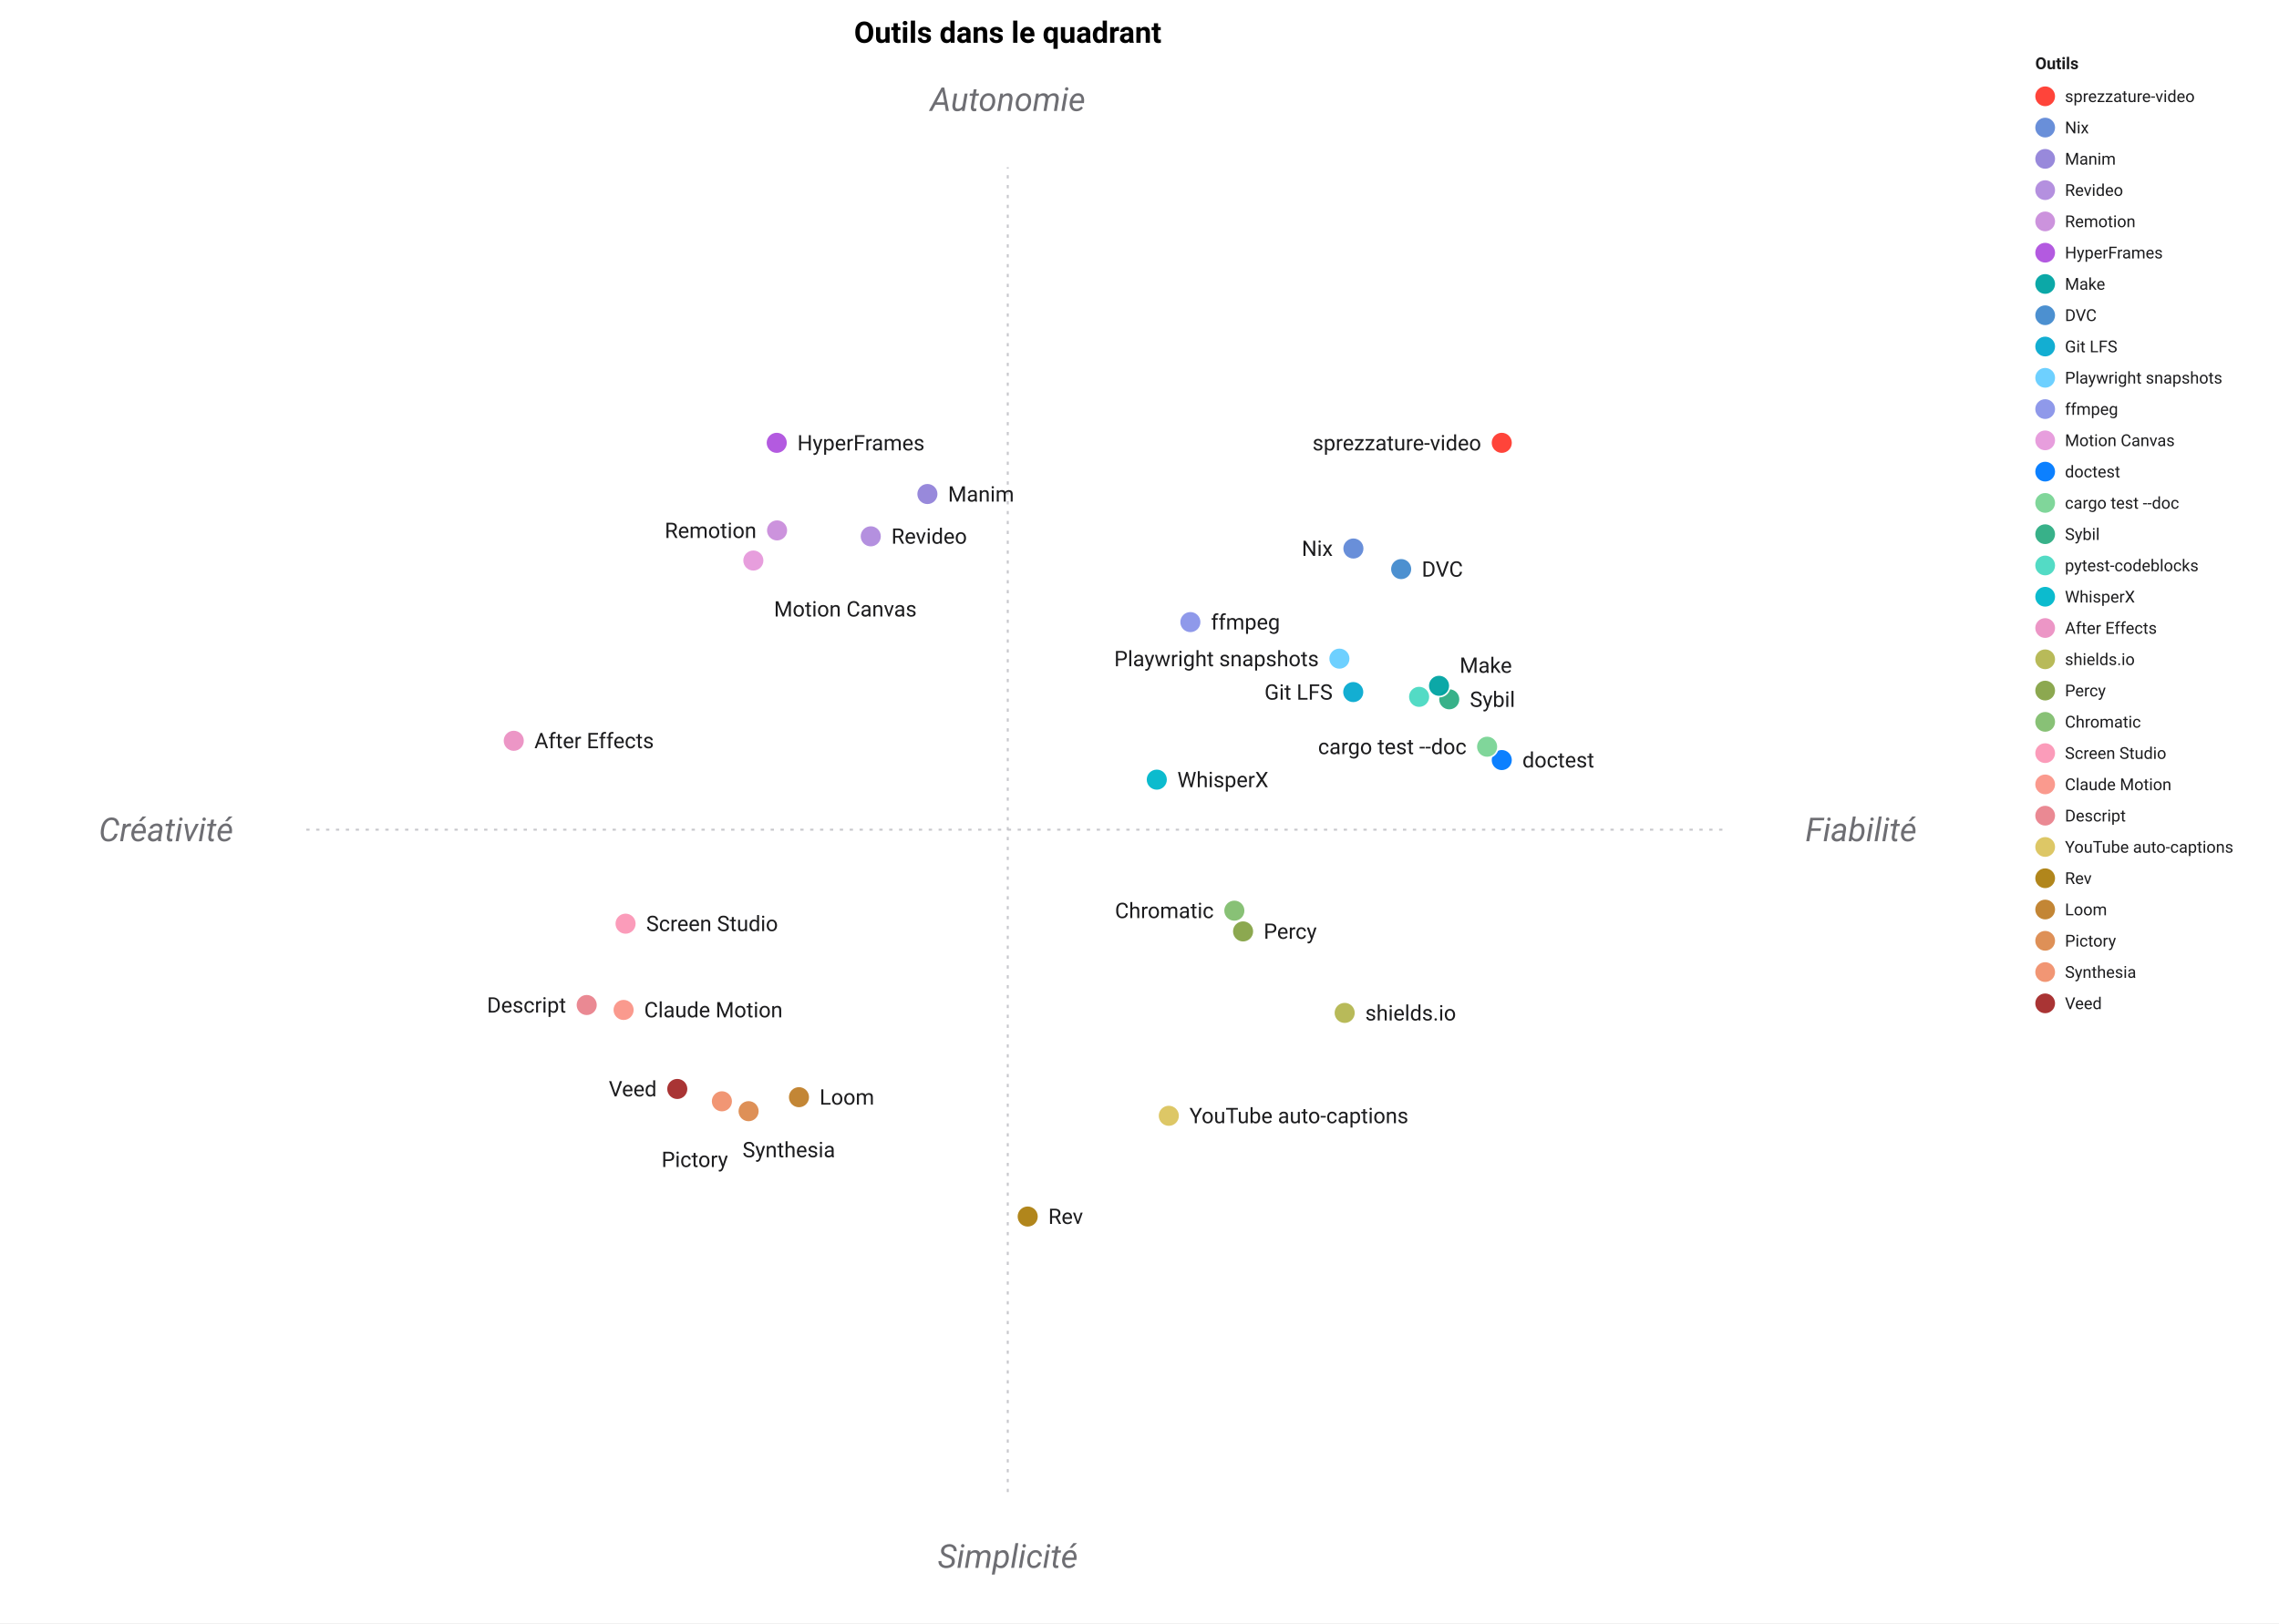
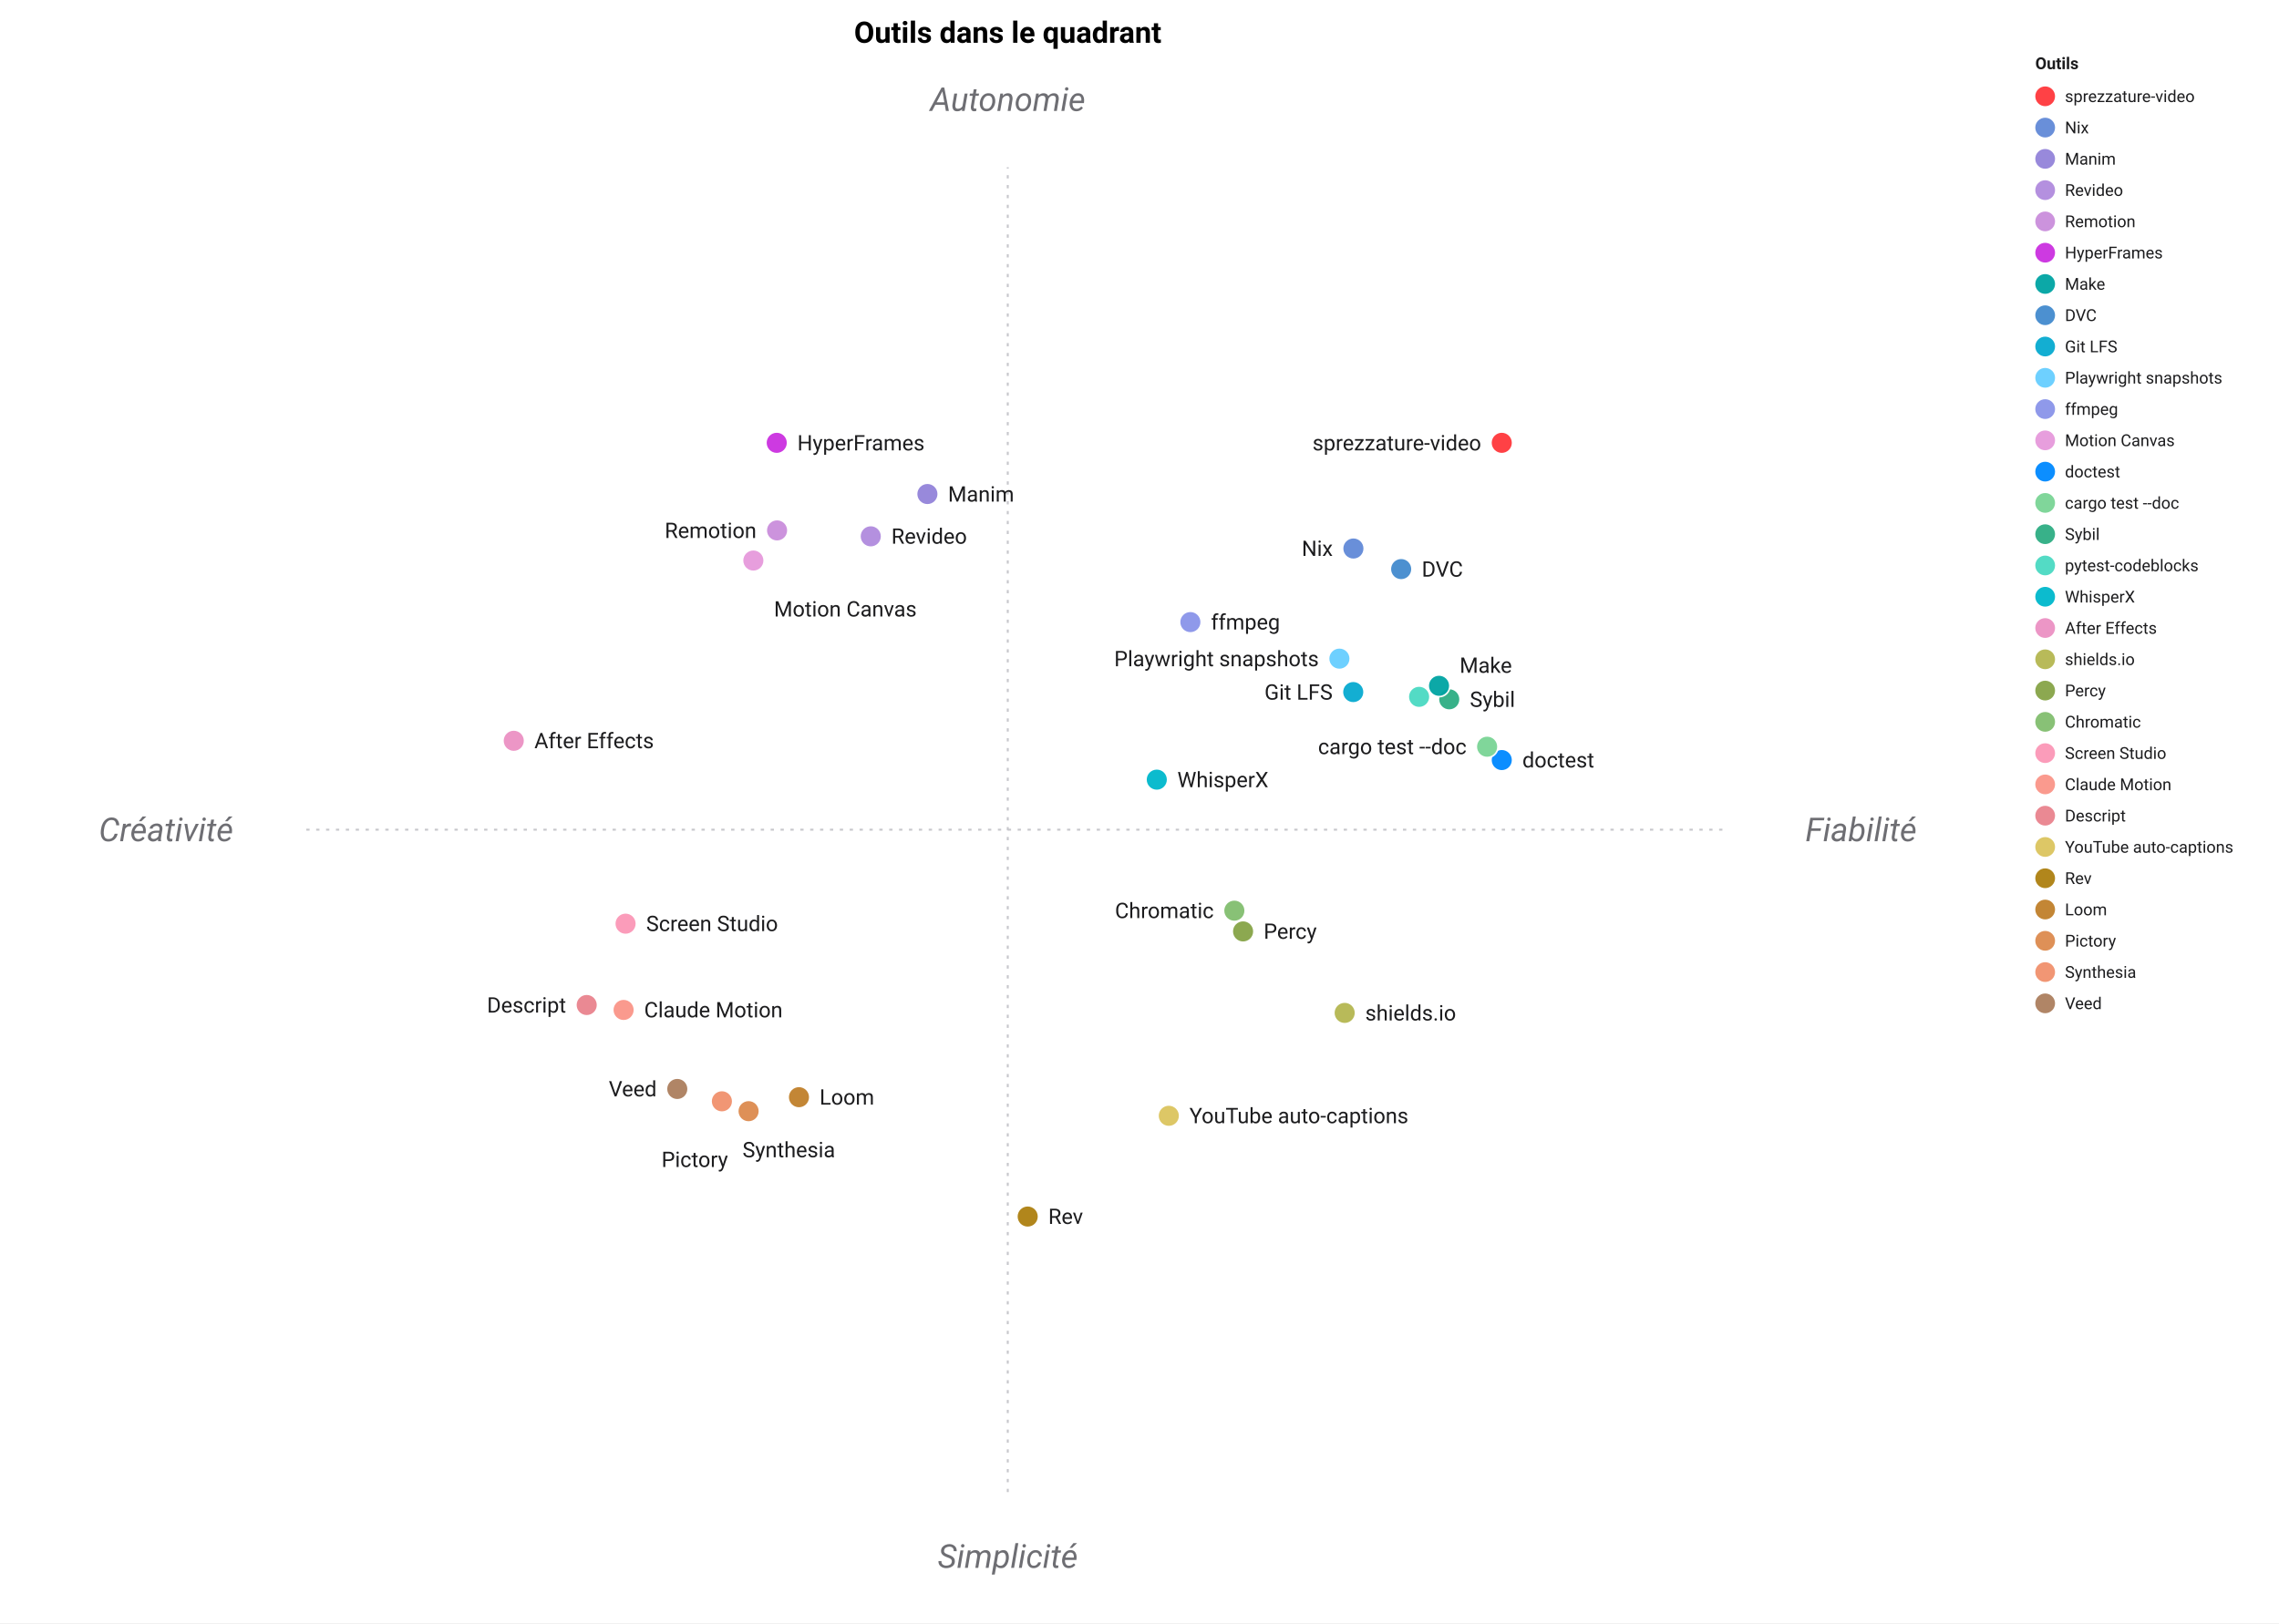
<svg xmlns="http://www.w3.org/2000/svg" width="1384" height="986" viewBox="0 0 1384 986" role="img" aria-labelledby="sp-title sp-desc" font-family="Roboto, -apple-system, Helvetica, Arial, sans-serif">
  <rect width="1384" height="986" fill="#FFFFFF" />
  <style>.sp-dot{cursor:pointer}.sp-dot:hover circle,.sp-dot:focus circle{stroke-width:2.4}.sp-dot:hover,.sp-dot:focus{filter:brightness(1.08);outline:none}</style>
  <line x1="186.0" y1="504.0" x2="1049.6" y2="504.0" stroke="#C7C7CC" stroke-width="1.2" stroke-dasharray="2,4" />
  <line x1="612.0" y1="906.4" x2="612.0" y2="101.6" stroke="#C7C7CC" stroke-width="1.2" stroke-dasharray="2,4" />
  <text data-pole="right" x="1164.0" y="511.0" font-size="20" font-style="italic" fill="#6E6E73" text-anchor="end">Fiabilité</text>
  <text data-pole="left" x="60.0" y="511.0" font-size="20" font-style="italic" fill="#6E6E73" text-anchor="start">Créativité</text>
  <text data-pole="top" x="612.0" y="67.4" font-size="20" font-style="italic" fill="#6E6E73" text-anchor="middle">Autonomie</text>
  <text data-pole="bottom" x="612.0" y="952.4" font-size="20" font-style="italic" fill="#6E6E73" text-anchor="middle">Simplicité</text>
  <g class="sp-dot" tabindex="0" role="img" aria-label="Outils: sprezzature-video Produit un film fini: 2 Étendue de l'animation: 1 Qualité visuelle du résultat: 2 Vérifie les revendications déclarées contre le code: 5 Attrape la dérive non déclarée: 5 Sous-titres fidèles au script: 5 Refabricable depuis un clone propre: 5 Déterminisme du résultat: 3 Local et hors ligne: 5 Gratuit ou ouvert: 5 Utilisable en intégration continue: 5 Tourne sans intervention humaine: 5 Installation légère: 3 Maturité et écosystème: 1">
-     <circle cx="912.0" cy="269.0" r="6.60" fill="#FF3B30" stroke="white" stroke-width="1" opacity="0.95" />
+     <circle cx="912.0" cy="269.0" r="6.60" fill="#FF383C" stroke="white" stroke-width="1" opacity="0.95" />
  </g>
  <text x="899.5" y="273.6" font-size="13" fill="#1C1C1E" text-anchor="end">sprezzature-video</text>
  <g class="sp-dot" tabindex="0" role="img" aria-label="Outils: Remotion Produit un film fini: 5 Étendue de l'animation: 5 Qualité visuelle du résultat: 5 Vérifie les revendications déclarées contre le code: 1 Attrape la dérive non déclarée: 1 Sous-titres fidèles au script: 2 Refabricable depuis un clone propre: 3 Déterminisme du résultat: 5 Local et hors ligne: 4 Gratuit ou ouvert: 2 Utilisable en intégration continue: 5 Tourne sans intervention humaine: 5 Installation légère: 2 Maturité et écosystème: 5">
    <circle cx="471.9" cy="322.2" r="6.60" fill="#CA8EDB" stroke="white" stroke-width="1" opacity="0.95" />
  </g>
  <text x="459.4" y="326.8" font-size="13" fill="#1C1C1E" text-anchor="end">Remotion</text>
  <g class="sp-dot" tabindex="0" role="img" aria-label="Outils: Motion Canvas Produit un film fini: 5 Étendue de l'animation: 5 Qualité visuelle du résultat: 5 Vérifie les revendications déclarées contre le code: 1 Attrape la dérive non déclarée: 1 Sous-titres fidèles au script: 1 Refabricable depuis un clone propre: 3 Déterminisme du résultat: 4 Local et hors ligne: 5 Gratuit ou ouvert: 5 Utilisable en intégration continue: 3 Tourne sans intervention humaine: 3 Installation légère: 3 Maturité et écosystème: 3">
    <circle cx="457.5" cy="340.5" r="6.60" fill="#E699DB" stroke="white" stroke-width="1" opacity="0.95" />
  </g>
  <text x="470.0" y="374.5" font-size="13" fill="#1C1C1E" text-anchor="start">Motion Canvas</text>
  <g class="sp-dot" tabindex="0" role="img" aria-label="Outils: Revideo Produit un film fini: 5 Étendue de l'animation: 4 Qualité visuelle du résultat: 4 Vérifie les revendications déclarées contre le code: 1 Attrape la dérive non déclarée: 1 Sous-titres fidèles au script: 2 Refabricable depuis un clone propre: 3 Déterminisme du résultat: 4 Local et hors ligne: 5 Gratuit ou ouvert: 5 Utilisable en intégration continue: 4 Tourne sans intervention humaine: 5 Installation légère: 3 Maturité et écosystème: 2">
    <circle cx="528.8" cy="325.8" r="6.60" fill="#B08ADD" stroke="white" stroke-width="1" opacity="0.95" />
  </g>
  <text x="541.3" y="330.3" font-size="13" fill="#1C1C1E" text-anchor="start">Revideo</text>
  <g class="sp-dot" tabindex="0" role="img" aria-label="Outils: HyperFrames Produit un film fini: 5 Étendue de l'animation: 5 Qualité visuelle du résultat: 5 Vérifie les revendications déclarées contre le code: 1 Attrape la dérive non déclarée: 1 Sous-titres fidèles au script: 3 Refabricable depuis un clone propre: 4 Déterminisme du résultat: 5 Local et hors ligne: 4 Gratuit ou ouvert: 5 Utilisable en intégration continue: 4 Tourne sans intervention humaine: 5 Installation légère: 2 Maturité et écosystème: 3">
-     <circle cx="471.7" cy="269.0" r="6.60" fill="#AF52DE" stroke="white" stroke-width="1" opacity="0.95" />
+     <circle cx="471.7" cy="269.0" r="6.60" fill="#CB30E0" stroke="white" stroke-width="1" opacity="0.95" />
  </g>
  <text x="484.2" y="273.6" font-size="13" fill="#1C1C1E" text-anchor="start">HyperFrames</text>
  <g class="sp-dot" tabindex="0" role="img" aria-label="Outils: Manim Produit un film fini: 5 Étendue de l'animation: 4 Qualité visuelle du résultat: 4 Vérifie les revendications déclarées contre le code: 1 Attrape la dérive non déclarée: 1 Sous-titres fidèles au script: 1 Refabricable depuis un clone propre: 3 Déterminisme du résultat: 5 Local et hors ligne: 5 Gratuit ou ouvert: 5 Utilisable en intégration continue: 4 Tourne sans intervention humaine: 5 Installation légère: 2 Maturité et écosystème: 5">
    <circle cx="563.2" cy="300.1" r="6.60" fill="#9383D9" stroke="white" stroke-width="1" opacity="0.95" />
  </g>
  <text x="575.7" y="304.7" font-size="13" fill="#1C1C1E" text-anchor="start">Manim</text>
  <g class="sp-dot" tabindex="0" role="img" aria-label="Outils: Claude Motion Produit un film fini: 5 Étendue de l'animation: 4 Qualité visuelle du résultat: 4 Vérifie les revendications déclarées contre le code: 1 Attrape la dérive non déclarée: 1 Sous-titres fidèles au script: 2 Refabricable depuis un clone propre: 1 Déterminisme du résultat: 3 Local et hors ligne: 1 Gratuit ou ouvert: 1 Utilisable en intégration continue: 1 Tourne sans intervention humaine: 2 Installation légère: 5 Maturité et écosystème: 2">
    <circle cx="378.7" cy="613.5" r="6.60" fill="#FA9588" stroke="white" stroke-width="1" opacity="0.95" />
  </g>
  <text x="391.2" y="618.0" font-size="13" fill="#1C1C1E" text-anchor="start">Claude Motion</text>
  <g class="sp-dot" tabindex="0" role="img" aria-label="Outils: After Effects Produit un film fini: 5 Étendue de l'animation: 5 Qualité visuelle du résultat: 5 Vérifie les revendications déclarées contre le code: 1 Attrape la dérive non déclarée: 1 Sous-titres fidèles au script: 2 Refabricable depuis un clone propre: 2 Déterminisme du résultat: 4 Local et hors ligne: 4 Gratuit ou ouvert: 1 Utilisable en intégration continue: 1 Tourne sans intervention humaine: 1 Installation légère: 1 Maturité et écosystème: 5">
    <circle cx="312.0" cy="450.0" r="6.60" fill="#EB91C3" stroke="white" stroke-width="1" opacity="0.95" />
  </g>
  <text x="324.5" y="454.5" font-size="13" fill="#1C1C1E" text-anchor="start">After Effects</text>
  <g class="sp-dot" tabindex="0" role="img" aria-label="Outils: ffmpeg Produit un film fini: 4 Étendue de l'animation: 2 Qualité visuelle du résultat: 2 Vérifie les revendications déclarées contre le code: 1 Attrape la dérive non déclarée: 1 Sous-titres fidèles au script: 1 Refabricable depuis un clone propre: 3 Déterminisme du résultat: 5 Local et hors ligne: 5 Gratuit ou ouvert: 5 Utilisable en intégration continue: 5 Tourne sans intervention humaine: 5 Installation légère: 4 Maturité et écosystème: 5">
    <circle cx="722.9" cy="377.9" r="6.60" fill="#8994E9" stroke="white" stroke-width="1" opacity="0.95" />
  </g>
  <text x="735.4" y="382.4" font-size="13" fill="#1C1C1E" text-anchor="start">ffmpeg</text>
  <g class="sp-dot" tabindex="0" role="img" aria-label="Outils: Descript Produit un film fini: 5 Étendue de l'animation: 3 Qualité visuelle du résultat: 4 Vérifie les revendications déclarées contre le code: 1 Attrape la dérive non déclarée: 1 Sous-titres fidèles au script: 3 Refabricable depuis un clone propre: 1 Déterminisme du résultat: 2 Local et hors ligne: 1 Gratuit ou ouvert: 1 Utilisable en intégration continue: 1 Tourne sans intervention humaine: 2 Installation légère: 2 Maturité et écosystème: 4">
    <circle cx="356.3" cy="610.5" r="6.60" fill="#E9838E" stroke="white" stroke-width="1" opacity="0.95" />
  </g>
  <text x="343.8" y="615.1" font-size="13" fill="#1C1C1E" text-anchor="end">Descript</text>
  <g class="sp-dot" tabindex="0" role="img" aria-label="Outils: Screen Studio Produit un film fini: 5 Étendue de l'animation: 2 Qualité visuelle du résultat: 5 Vérifie les revendications déclarées contre le code: 1 Attrape la dérive non déclarée: 1 Sous-titres fidèles au script: 2 Refabricable depuis un clone propre: 1 Déterminisme du résultat: 3 Local et hors ligne: 4 Gratuit ou ouvert: 1 Utilisable en intégration continue: 1 Tourne sans intervention humaine: 1 Installation légère: 3 Maturité et écosystème: 3">
    <circle cx="379.9" cy="561.1" r="6.60" fill="#FB97B7" stroke="white" stroke-width="1" opacity="0.95" />
  </g>
  <text x="392.4" y="565.6" font-size="13" fill="#1C1C1E" text-anchor="start">Screen Studio</text>
  <g class="sp-dot" tabindex="0" role="img" aria-label="Outils: Loom Produit un film fini: 5 Étendue de l'animation: 1 Qualité visuelle du résultat: 3 Vérifie les revendications déclarées contre le code: 1 Attrape la dérive non déclarée: 1 Sous-titres fidèles au script: 2 Refabricable depuis un clone propre: 1 Déterminisme du résultat: 3 Local et hors ligne: 1 Gratuit ou ouvert: 2 Utilisable en intégration continue: 1 Tourne sans intervention humaine: 1 Installation légère: 4 Maturité et écosystème: 5">
    <circle cx="485.2" cy="666.5" r="6.60" fill="#C0802B" stroke="white" stroke-width="1" opacity="0.95" />
  </g>
  <text x="497.7" y="671.0" font-size="13" fill="#1C1C1E" text-anchor="start">Loom</text>
  <g class="sp-dot" tabindex="0" role="img" aria-label="Outils: Veed Produit un film fini: 5 Étendue de l'animation: 3 Qualité visuelle du résultat: 4 Vérifie les revendications déclarées contre le code: 1 Attrape la dérive non déclarée: 1 Sous-titres fidèles au script: 3 Refabricable depuis un clone propre: 1 Déterminisme du résultat: 2 Local et hors ligne: 1 Gratuit ou ouvert: 2 Utilisable en intégration continue: 1 Tourne sans intervention humaine: 2 Installation légère: 5 Maturité et écosystème: 4">
-     <circle cx="411.3" cy="661.5" r="6.60" fill="#A52A2A" stroke="white" stroke-width="1" opacity="0.95" />
+     <circle cx="411.3" cy="661.5" r="6.60" fill="#AC7F5E" stroke="white" stroke-width="1" opacity="0.95" />
  </g>
  <text x="398.8" y="666.0" font-size="13" fill="#1C1C1E" text-anchor="end">Veed</text>
  <g class="sp-dot" tabindex="0" role="img" aria-label="Outils: Pictory Produit un film fini: 5 Étendue de l'animation: 2 Qualité visuelle du résultat: 3 Vérifie les revendications déclarées contre le code: 1 Attrape la dérive non déclarée: 1 Sous-titres fidèles au script: 3 Refabricable depuis un clone propre: 1 Déterminisme du résultat: 2 Local et hors ligne: 1 Gratuit ou ouvert: 1 Utilisable en intégration continue: 1 Tourne sans intervention humaine: 3 Installation légère: 5 Maturité et écosystème: 3">
    <circle cx="454.6" cy="675.0" r="6.60" fill="#DC8A4F" stroke="white" stroke-width="1" opacity="0.95" />
  </g>
  <text x="442.1" y="708.9" font-size="13" fill="#1C1C1E" text-anchor="end">Pictory</text>
  <g class="sp-dot" tabindex="0" role="img" aria-label="Outils: Synthesia Produit un film fini: 5 Étendue de l'animation: 2 Qualité visuelle du résultat: 4 Vérifie les revendications déclarées contre le code: 1 Attrape la dérive non déclarée: 1 Sous-titres fidèles au script: 4 Refabricable depuis un clone propre: 1 Déterminisme du résultat: 2 Local et hors ligne: 1 Gratuit ou ouvert: 1 Utilisable en intégration continue: 2 Tourne sans intervention humaine: 3 Installation légère: 5 Maturité et écosystème: 4">
    <circle cx="438.4" cy="669.0" r="6.60" fill="#F0916D" stroke="white" stroke-width="1" opacity="0.95" />
  </g>
  <text x="450.9" y="703.0" font-size="13" fill="#1C1C1E" text-anchor="start">Synthesia</text>
  <g class="sp-dot" tabindex="0" role="img" aria-label="Outils: doctest Produit un film fini: 1 Étendue de l'animation: 1 Qualité visuelle du résultat: 1 Vérifie les revendications déclarées contre le code: 5 Attrape la dérive non déclarée: 1 Sous-titres fidèles au script: 1 Refabricable depuis un clone propre: 2 Déterminisme du résultat: 5 Local et hors ligne: 5 Gratuit ou ouvert: 5 Utilisable en intégration continue: 5 Tourne sans intervention humaine: 5 Installation légère: 5 Maturité et écosystème: 5">
-     <circle cx="912.0" cy="461.7" r="6.60" fill="#007AFF" stroke="white" stroke-width="1" opacity="0.95" />
+     <circle cx="912.0" cy="461.7" r="6.60" fill="#0088FF" stroke="white" stroke-width="1" opacity="0.95" />
  </g>
  <text x="924.5" y="466.2" font-size="13" fill="#1C1C1E" text-anchor="start">doctest</text>
  <g class="sp-dot" tabindex="0" role="img" aria-label="Outils: Sybil Produit un film fini: 1 Étendue de l'animation: 1 Qualité visuelle du résultat: 1 Vérifie les revendications déclarées contre le code: 5 Attrape la dérive non déclarée: 1 Sous-titres fidèles au script: 1 Refabricable depuis un clone propre: 2 Déterminisme du résultat: 5 Local et hors ligne: 5 Gratuit ou ouvert: 5 Utilisable en intégration continue: 5 Tourne sans intervention humaine: 5 Installation légère: 4 Maturité et écosystème: 3">
    <circle cx="880.1" cy="424.8" r="6.60" fill="#2EAD83" stroke="white" stroke-width="1" opacity="0.95" />
  </g>
  <text x="892.6" y="429.4" font-size="13" fill="#1C1C1E" text-anchor="start">Sybil</text>
  <g class="sp-dot" tabindex="0" role="img" aria-label="Outils: pytest-codeblocks Produit un film fini: 1 Étendue de l'animation: 1 Qualité visuelle du résultat: 1 Vérifie les revendications déclarées contre le code: 4 Attrape la dérive non déclarée: 1 Sous-titres fidèles au script: 1 Refabricable depuis un clone propre: 2 Déterminisme du résultat: 5 Local et hors ligne: 5 Gratuit ou ouvert: 5 Utilisable en intégration continue: 5 Tourne sans intervention humaine: 5 Installation légère: 4 Maturité et écosystème: 3">
    <circle cx="861.8" cy="423.3" r="6.60" fill="#4BD9C2" stroke="white" stroke-width="1" opacity="0.95" />
  </g>
  <g class="sp-dot" tabindex="0" role="img" aria-label="Outils: cargo test --doc Produit un film fini: 1 Étendue de l'animation: 1 Qualité visuelle du résultat: 1 Vérifie les revendications déclarées contre le code: 5 Attrape la dérive non déclarée: 1 Sous-titres fidèles au script: 1 Refabricable depuis un clone propre: 2 Déterminisme du résultat: 5 Local et hors ligne: 5 Gratuit ou ouvert: 5 Utilisable en intégration continue: 5 Tourne sans intervention humaine: 5 Installation légère: 5 Maturité et écosystème: 4">
    <circle cx="903.1" cy="453.6" r="6.60" fill="#7AD495" stroke="white" stroke-width="1" opacity="0.95" />
  </g>
  <text x="890.6" y="458.1" font-size="13" fill="#1C1C1E" text-anchor="end">cargo test --doc</text>
  <g class="sp-dot" tabindex="0" role="img" aria-label="Outils: Playwright snapshots Produit un film fini: 1 Étendue de l'animation: 1 Qualité visuelle du résultat: 1 Vérifie les revendications déclarées contre le code: 2 Attrape la dérive non déclarée: 2 Sous-titres fidèles au script: 1 Refabricable depuis un clone propre: 3 Déterminisme du résultat: 4 Local et hors ligne: 5 Gratuit ou ouvert: 5 Utilisable en intégration continue: 5 Tourne sans intervention humaine: 4 Installation légère: 2 Maturité et écosystème: 5">
    <circle cx="813.4" cy="400.1" r="6.60" fill="#67CEFF" stroke="white" stroke-width="1" opacity="0.95" />
  </g>
  <text x="800.9" y="404.7" font-size="13" fill="#1C1C1E" text-anchor="end">Playwright snapshots</text>
  <g class="sp-dot" tabindex="0" role="img" aria-label="Outils: Percy Produit un film fini: 1 Étendue de l'animation: 1 Qualité visuelle du résultat: 1 Vérifie les revendications déclarées contre le code: 2 Attrape la dérive non déclarée: 2 Sous-titres fidèles au script: 1 Refabricable depuis un clone propre: 2 Déterminisme du résultat: 4 Local et hors ligne: 1 Gratuit ou ouvert: 2 Utilisable en intégration continue: 5 Tourne sans intervention humaine: 3 Installation légère: 4 Maturité et écosystème: 4">
    <circle cx="754.9" cy="565.8" r="6.60" fill="#86A447" stroke="white" stroke-width="1" opacity="0.95" />
  </g>
  <text x="767.4" y="570.3" font-size="13" fill="#1C1C1E" text-anchor="start">Percy</text>
  <g class="sp-dot" tabindex="0" role="img" aria-label="Outils: Chromatic Produit un film fini: 1 Étendue de l'animation: 1 Qualité visuelle du résultat: 1 Vérifie les revendications déclarées contre le code: 2 Attrape la dérive non déclarée: 2 Sous-titres fidèles au script: 1 Refabricable depuis un clone propre: 2 Déterminisme du résultat: 4 Local et hors ligne: 1 Gratuit ou ouvert: 2 Utilisable en intégration continue: 5 Tourne sans intervention humaine: 3 Installation légère: 3 Maturité et écosystème: 5">
    <circle cx="749.6" cy="553.2" r="6.60" fill="#82BE6F" stroke="white" stroke-width="1" opacity="0.95" />
  </g>
  <text x="737.1" y="557.7" font-size="13" fill="#1C1C1E" text-anchor="end">Chromatic</text>
  <g class="sp-dot" tabindex="0" role="img" aria-label="Outils: shields.io Produit un film fini: 1 Étendue de l'animation: 1 Qualité visuelle du résultat: 1 Vérifie les revendications déclarées contre le code: 4 Attrape la dérive non déclarée: 1 Sous-titres fidèles au script: 1 Refabricable depuis un clone propre: 2 Déterminisme du résultat: 2 Local et hors ligne: 2 Gratuit ou ouvert: 5 Utilisable en intégration continue: 2 Tourne sans intervention humaine: 5 Installation légère: 5 Maturité et écosystème: 5">
    <circle cx="816.6" cy="615.3" r="6.60" fill="#B4B751" stroke="white" stroke-width="1" opacity="0.95" />
  </g>
  <text x="829.1" y="619.9" font-size="13" fill="#1C1C1E" text-anchor="start">shields.io</text>
  <g class="sp-dot" tabindex="0" role="img" aria-label="Outils: DVC Produit un film fini: 1 Étendue de l'animation: 1 Qualité visuelle du résultat: 1 Vérifie les revendications déclarées contre le code: 1 Attrape la dérive non déclarée: 4 Sous-titres fidèles au script: 1 Refabricable depuis un clone propre: 5 Déterminisme du résultat: 5 Local et hors ligne: 4 Gratuit ou ouvert: 5 Utilisable en intégration continue: 4 Tourne sans intervention humaine: 5 Installation légère: 3 Maturité et écosystème: 4">
    <circle cx="850.9" cy="345.7" r="6.60" fill="#438BCE" stroke="white" stroke-width="1" opacity="0.95" />
  </g>
  <text x="863.4" y="350.3" font-size="13" fill="#1C1C1E" text-anchor="start">DVC</text>
  <g class="sp-dot" tabindex="0" role="img" aria-label="Outils: Git LFS Produit un film fini: 1 Étendue de l'animation: 1 Qualité visuelle du résultat: 1 Vérifie les revendications déclarées contre le code: 1 Attrape la dérive non déclarée: 1 Sous-titres fidèles au script: 1 Refabricable depuis un clone propre: 4 Déterminisme du résultat: 5 Local et hors ligne: 4 Gratuit ou ouvert: 5 Utilisable en intégration continue: 4 Tourne sans intervention humaine: 5 Installation légère: 4 Maturité et écosystème: 5">
    <circle cx="821.8" cy="420.4" r="6.60" fill="#07AAD0" stroke="white" stroke-width="1" opacity="0.95" />
  </g>
  <text x="809.3" y="425.0" font-size="13" fill="#1C1C1E" text-anchor="end">Git LFS</text>
  <g class="sp-dot" tabindex="0" role="img" aria-label="Outils: Make Produit un film fini: 2 Étendue de l'animation: 1 Qualité visuelle du résultat: 1 Vérifie les revendications déclarées contre le code: 2 Attrape la dérive non déclarée: 3 Sous-titres fidèles au script: 1 Refabricable depuis un clone propre: 4 Déterminisme du résultat: 4 Local et hors ligne: 5 Gratuit ou ouvert: 5 Utilisable en intégration continue: 5 Tourne sans intervention humaine: 5 Installation légère: 5 Maturité et écosystème: 5">
    <circle cx="873.9" cy="416.6" r="6.60" fill="#00A4A3" stroke="white" stroke-width="1" opacity="0.95" />
  </g>
  <text x="886.4" y="408.7" font-size="13" fill="#1C1C1E" text-anchor="start">Make</text>
  <g class="sp-dot" tabindex="0" role="img" aria-label="Outils: Nix Produit un film fini: 1 Étendue de l'animation: 1 Qualité visuelle du résultat: 1 Vérifie les revendications déclarées contre le code: 1 Attrape la dérive non déclarée: 3 Sous-titres fidèles au script: 1 Refabricable depuis un clone propre: 5 Déterminisme du résultat: 5 Local et hors ligne: 4 Gratuit ou ouvert: 5 Utilisable en intégration continue: 4 Tourne sans intervention humaine: 5 Installation légère: 2 Maturité et écosystème: 4">
    <circle cx="821.9" cy="333.2" r="6.60" fill="#6289D7" stroke="white" stroke-width="1" opacity="0.95" />
  </g>
  <text x="809.4" y="337.7" font-size="13" fill="#1C1C1E" text-anchor="end">Nix</text>
  <g class="sp-dot" tabindex="0" role="img" aria-label="Outils: WhisperX Produit un film fini: 1 Étendue de l'animation: 1 Qualité visuelle du résultat: 1 Vérifie les revendications déclarées contre le code: 1 Attrape la dérive non déclarée: 1 Sous-titres fidèles au script: 4 Refabricable depuis un clone propre: 2 Déterminisme du résultat: 3 Local et hors ligne: 5 Gratuit ou ouvert: 5 Utilisable en intégration continue: 3 Tourne sans intervention humaine: 5 Installation légère: 2 Maturité et écosystème: 4">
    <circle cx="702.5" cy="473.6" r="6.60" fill="#00B8CC" stroke="white" stroke-width="1" opacity="0.95" />
  </g>
  <text x="715.0" y="478.2" font-size="13" fill="#1C1C1E" text-anchor="start">WhisperX</text>
  <g class="sp-dot" tabindex="0" role="img" aria-label="Outils: Rev Produit un film fini: 1 Étendue de l'animation: 1 Qualité visuelle du résultat: 1 Vérifie les revendications déclarées contre le code: 1 Attrape la dérive non déclarée: 1 Sous-titres fidèles au script: 3 Refabricable depuis un clone propre: 1 Déterminisme du résultat: 2 Local et hors ligne: 1 Gratuit ou ouvert: 1 Utilisable en intégration continue: 2 Tourne sans intervention humaine: 2 Installation légère: 5 Maturité et écosystème: 5">
    <circle cx="624.1" cy="739.0" r="6.60" fill="#AD8011" stroke="white" stroke-width="1" opacity="0.95" />
  </g>
  <text x="636.6" y="743.5" font-size="13" fill="#1C1C1E" text-anchor="start">Rev</text>
  <g class="sp-dot" tabindex="0" role="img" aria-label="Outils: YouTube auto-captions Produit un film fini: 1 Étendue de l'animation: 1 Qualité visuelle du résultat: 1 Vérifie les revendications déclarées contre le code: 1 Attrape la dérive non déclarée: 1 Sous-titres fidèles au script: 2 Refabricable depuis un clone propre: 1 Déterminisme du résultat: 2 Local et hors ligne: 1 Gratuit ou ouvert: 4 Utilisable en intégration continue: 1 Tourne sans intervention humaine: 5 Installation légère: 5 Maturité et écosystème: 5">
    <circle cx="709.8" cy="677.8" r="6.60" fill="#DBC45E" stroke="white" stroke-width="1" opacity="0.95" />
  </g>
  <text x="722.3" y="682.3" font-size="13" fill="#1C1C1E" text-anchor="start">YouTube auto-captions</text>
  <text x="1236.0" y="42.0" font-size="10" font-weight="700" fill="#1C1C1E">Outils</text>
-   <circle cx="1242.0" cy="58.5" r="6" fill="#FF3B30" opacity="0.95" />
+   <circle cx="1242.0" cy="58.5" r="6" fill="#FF383C" opacity="0.95" />
  <text x="1254.0" y="62.0" font-size="10" fill="#1C1C1E">sprezzature-video</text>
  <circle cx="1242.0" cy="77.5" r="6" fill="#6289D7" opacity="0.95" />
  <text x="1254.0" y="81.0" font-size="10" fill="#1C1C1E">Nix</text>
  <circle cx="1242.0" cy="96.5" r="6" fill="#9383D9" opacity="0.95" />
  <text x="1254.0" y="100.0" font-size="10" fill="#1C1C1E">Manim</text>
  <circle cx="1242.0" cy="115.5" r="6" fill="#B08ADD" opacity="0.95" />
  <text x="1254.0" y="119.0" font-size="10" fill="#1C1C1E">Revideo</text>
  <circle cx="1242.0" cy="134.5" r="6" fill="#CA8EDB" opacity="0.95" />
  <text x="1254.0" y="138.0" font-size="10" fill="#1C1C1E">Remotion</text>
-   <circle cx="1242.0" cy="153.5" r="6" fill="#AF52DE" opacity="0.95" />
+   <circle cx="1242.0" cy="153.5" r="6" fill="#CB30E0" opacity="0.95" />
  <text x="1254.0" y="157.0" font-size="10" fill="#1C1C1E">HyperFrames</text>
  <circle cx="1242.0" cy="172.5" r="6" fill="#00A4A3" opacity="0.95" />
  <text x="1254.0" y="176.0" font-size="10" fill="#1C1C1E">Make</text>
  <circle cx="1242.0" cy="191.5" r="6" fill="#438BCE" opacity="0.95" />
  <text x="1254.0" y="195.0" font-size="10" fill="#1C1C1E">DVC</text>
  <circle cx="1242.0" cy="210.5" r="6" fill="#07AAD0" opacity="0.95" />
  <text x="1254.0" y="214.0" font-size="10" fill="#1C1C1E">Git LFS</text>
  <circle cx="1242.0" cy="229.5" r="6" fill="#67CEFF" opacity="0.95" />
  <text x="1254.0" y="233.0" font-size="10" fill="#1C1C1E">Playwright snapshots</text>
  <circle cx="1242.0" cy="248.5" r="6" fill="#8994E9" opacity="0.95" />
  <text x="1254.0" y="252.0" font-size="10" fill="#1C1C1E">ffmpeg</text>
  <circle cx="1242.0" cy="267.5" r="6" fill="#E699DB" opacity="0.95" />
  <text x="1254.0" y="271.0" font-size="10" fill="#1C1C1E">Motion Canvas</text>
-   <circle cx="1242.0" cy="286.5" r="6" fill="#007AFF" opacity="0.95" />
+   <circle cx="1242.0" cy="286.5" r="6" fill="#0088FF" opacity="0.95" />
  <text x="1254.0" y="290.0" font-size="10" fill="#1C1C1E">doctest</text>
  <circle cx="1242.0" cy="305.5" r="6" fill="#7AD495" opacity="0.95" />
  <text x="1254.0" y="309.0" font-size="10" fill="#1C1C1E">cargo test --doc</text>
  <circle cx="1242.0" cy="324.5" r="6" fill="#2EAD83" opacity="0.95" />
  <text x="1254.0" y="328.0" font-size="10" fill="#1C1C1E">Sybil</text>
  <circle cx="1242.0" cy="343.5" r="6" fill="#4BD9C2" opacity="0.95" />
  <text x="1254.0" y="347.0" font-size="10" fill="#1C1C1E">pytest-codeblocks</text>
  <circle cx="1242.0" cy="362.5" r="6" fill="#00B8CC" opacity="0.95" />
  <text x="1254.0" y="366.0" font-size="10" fill="#1C1C1E">WhisperX</text>
  <circle cx="1242.0" cy="381.5" r="6" fill="#EB91C3" opacity="0.95" />
  <text x="1254.0" y="385.0" font-size="10" fill="#1C1C1E">After Effects</text>
  <circle cx="1242.0" cy="400.5" r="6" fill="#B4B751" opacity="0.95" />
  <text x="1254.0" y="404.0" font-size="10" fill="#1C1C1E">shields.io</text>
  <circle cx="1242.0" cy="419.5" r="6" fill="#86A447" opacity="0.95" />
  <text x="1254.0" y="423.0" font-size="10" fill="#1C1C1E">Percy</text>
  <circle cx="1242.0" cy="438.5" r="6" fill="#82BE6F" opacity="0.95" />
  <text x="1254.0" y="442.0" font-size="10" fill="#1C1C1E">Chromatic</text>
  <circle cx="1242.0" cy="457.5" r="6" fill="#FB97B7" opacity="0.95" />
  <text x="1254.0" y="461.0" font-size="10" fill="#1C1C1E">Screen Studio</text>
  <circle cx="1242.0" cy="476.5" r="6" fill="#FA9588" opacity="0.95" />
  <text x="1254.0" y="480.0" font-size="10" fill="#1C1C1E">Claude Motion</text>
  <circle cx="1242.0" cy="495.5" r="6" fill="#E9838E" opacity="0.95" />
  <text x="1254.0" y="499.0" font-size="10" fill="#1C1C1E">Descript</text>
  <circle cx="1242.0" cy="514.5" r="6" fill="#DBC45E" opacity="0.95" />
  <text x="1254.0" y="518.0" font-size="10" fill="#1C1C1E">YouTube auto-captions</text>
  <circle cx="1242.0" cy="533.5" r="6" fill="#AD8011" opacity="0.95" />
  <text x="1254.0" y="537.0" font-size="10" fill="#1C1C1E">Rev</text>
  <circle cx="1242.0" cy="552.5" r="6" fill="#C0802B" opacity="0.95" />
  <text x="1254.0" y="556.0" font-size="10" fill="#1C1C1E">Loom</text>
  <circle cx="1242.0" cy="571.5" r="6" fill="#DC8A4F" opacity="0.95" />
  <text x="1254.0" y="575.0" font-size="10" fill="#1C1C1E">Pictory</text>
  <circle cx="1242.0" cy="590.5" r="6" fill="#F0916D" opacity="0.95" />
  <text x="1254.0" y="594.0" font-size="10" fill="#1C1C1E">Synthesia</text>
-   <circle cx="1242.0" cy="609.5" r="6" fill="#A52A2A" opacity="0.95" />
+   <circle cx="1242.0" cy="609.5" r="6" fill="#AC7F5E" opacity="0.95" />
  <text x="1254.0" y="613.0" font-size="10" fill="#1C1C1E">Veed</text>
  <text x="612.0" y="26" font-size="18" font-weight="bold" fill="#000" text-anchor="middle">Outils dans le quadrant</text>
</svg>
